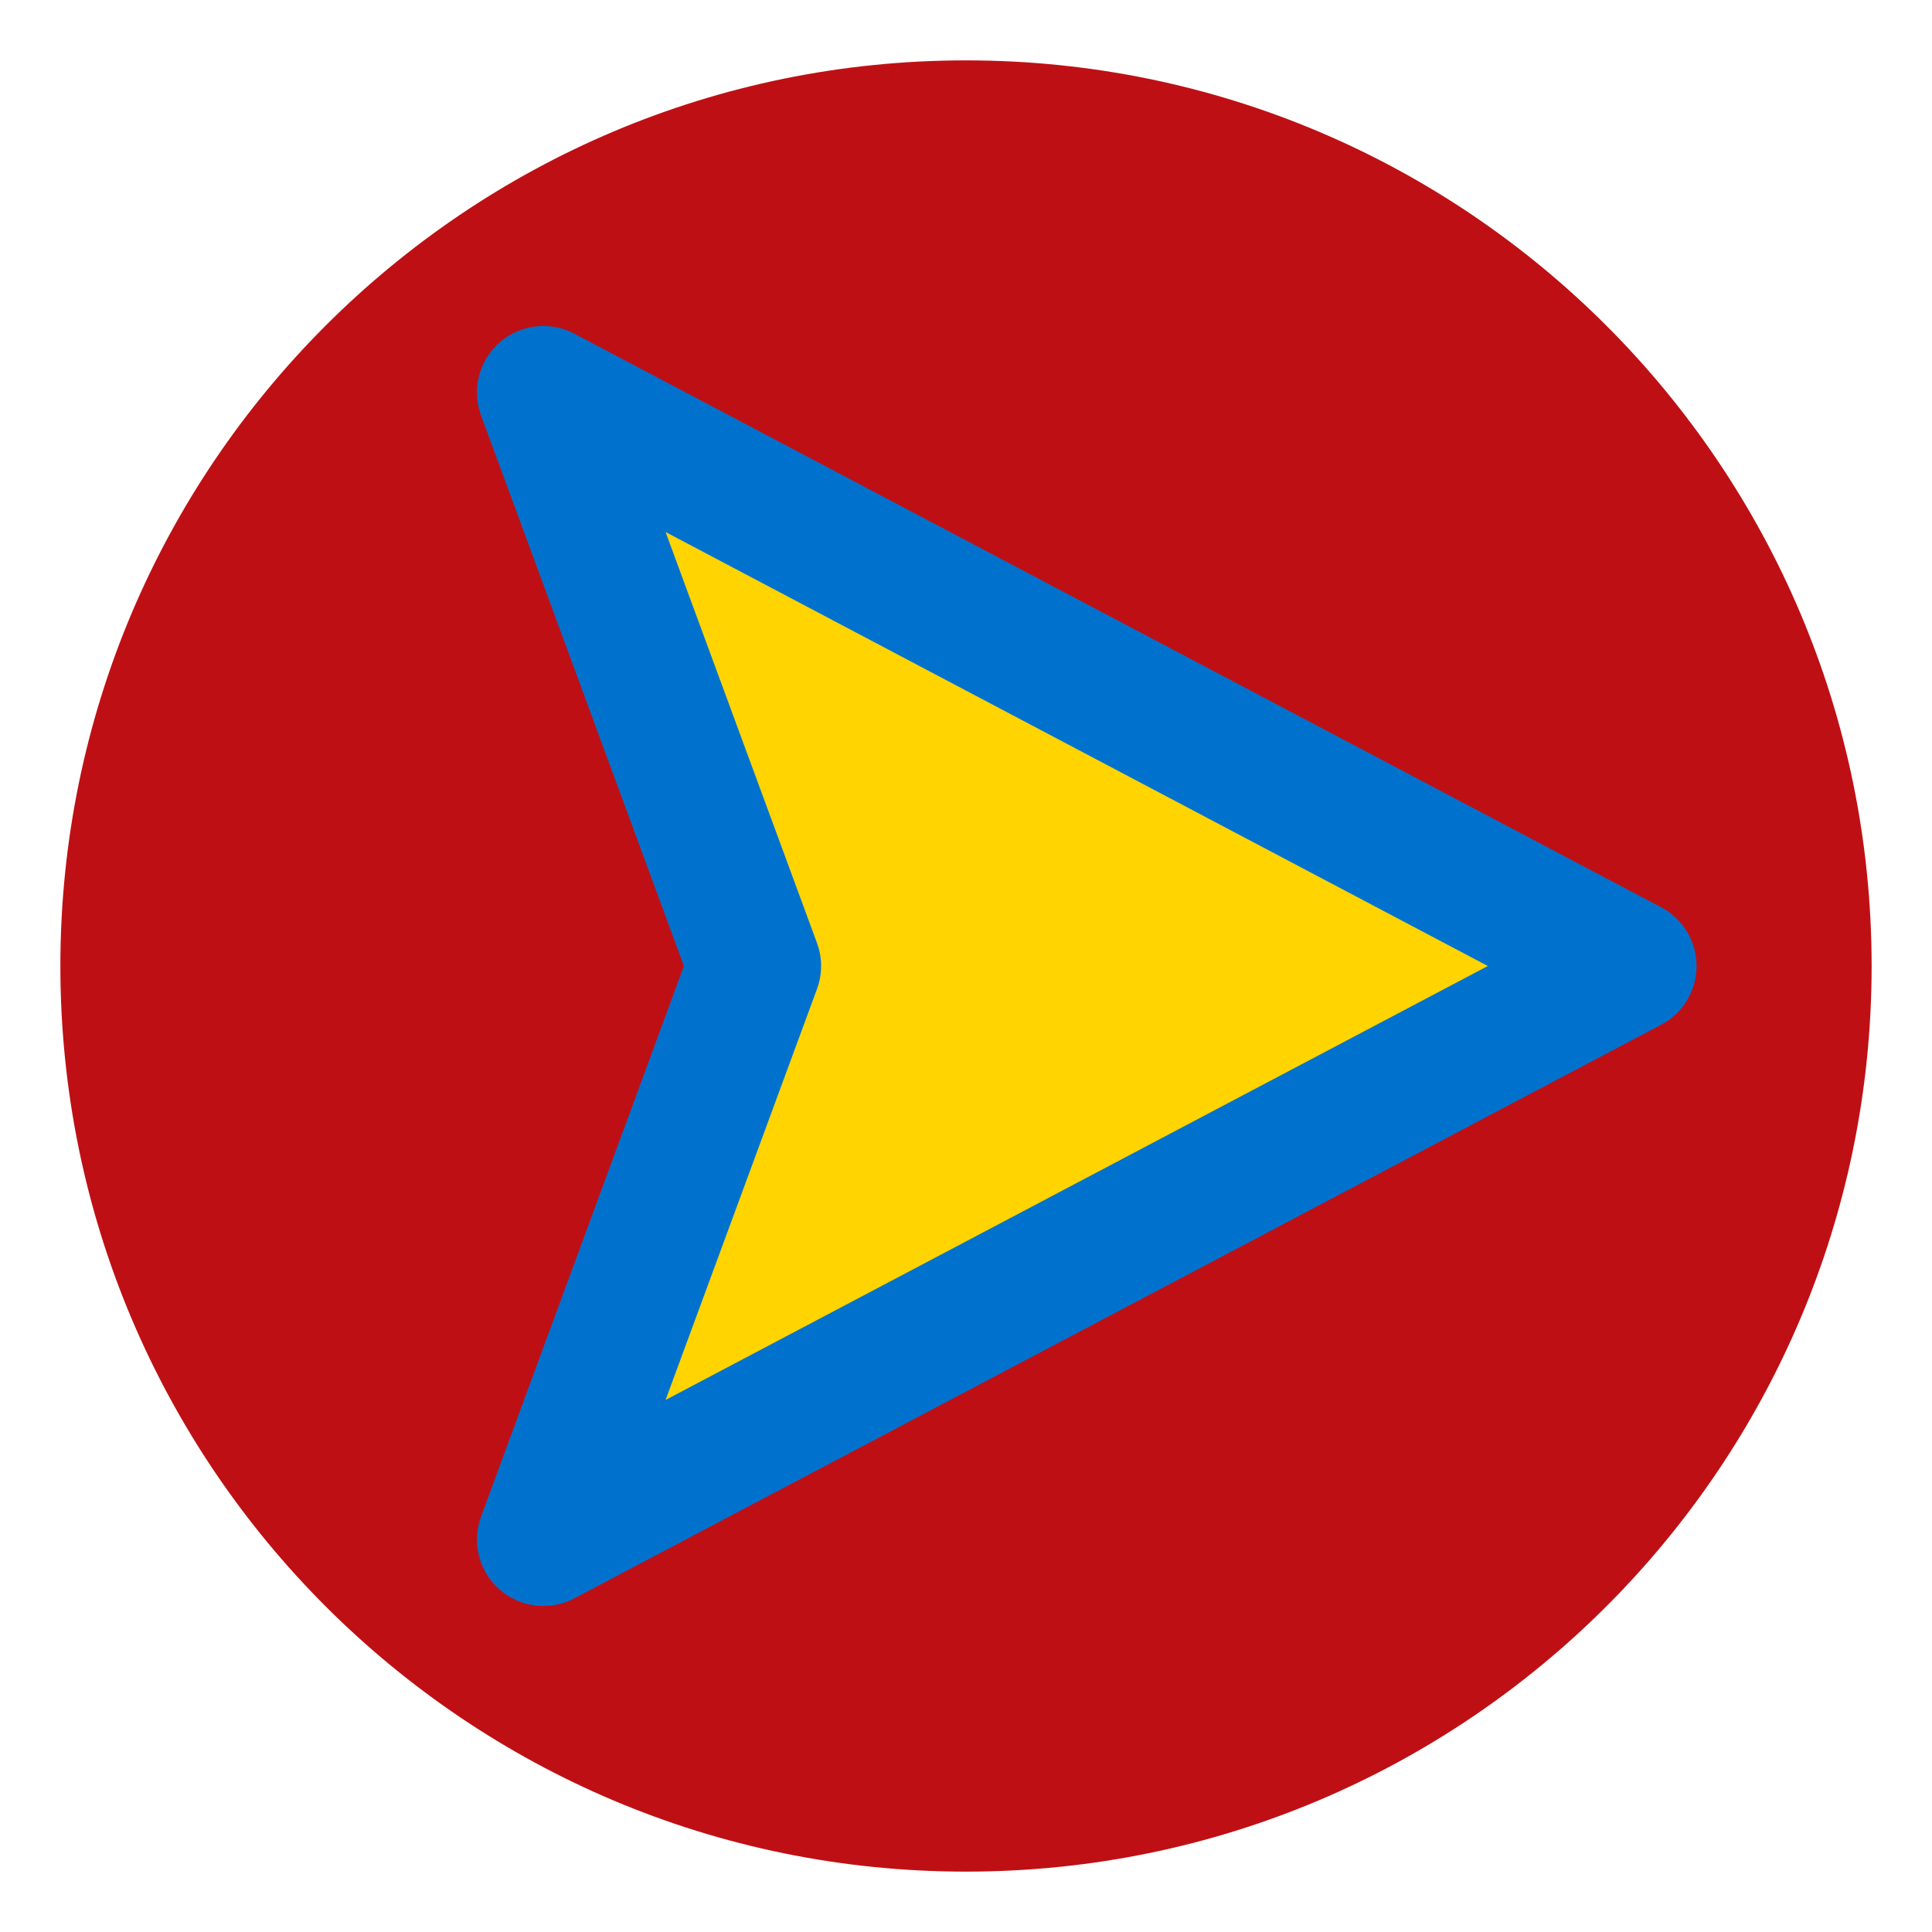
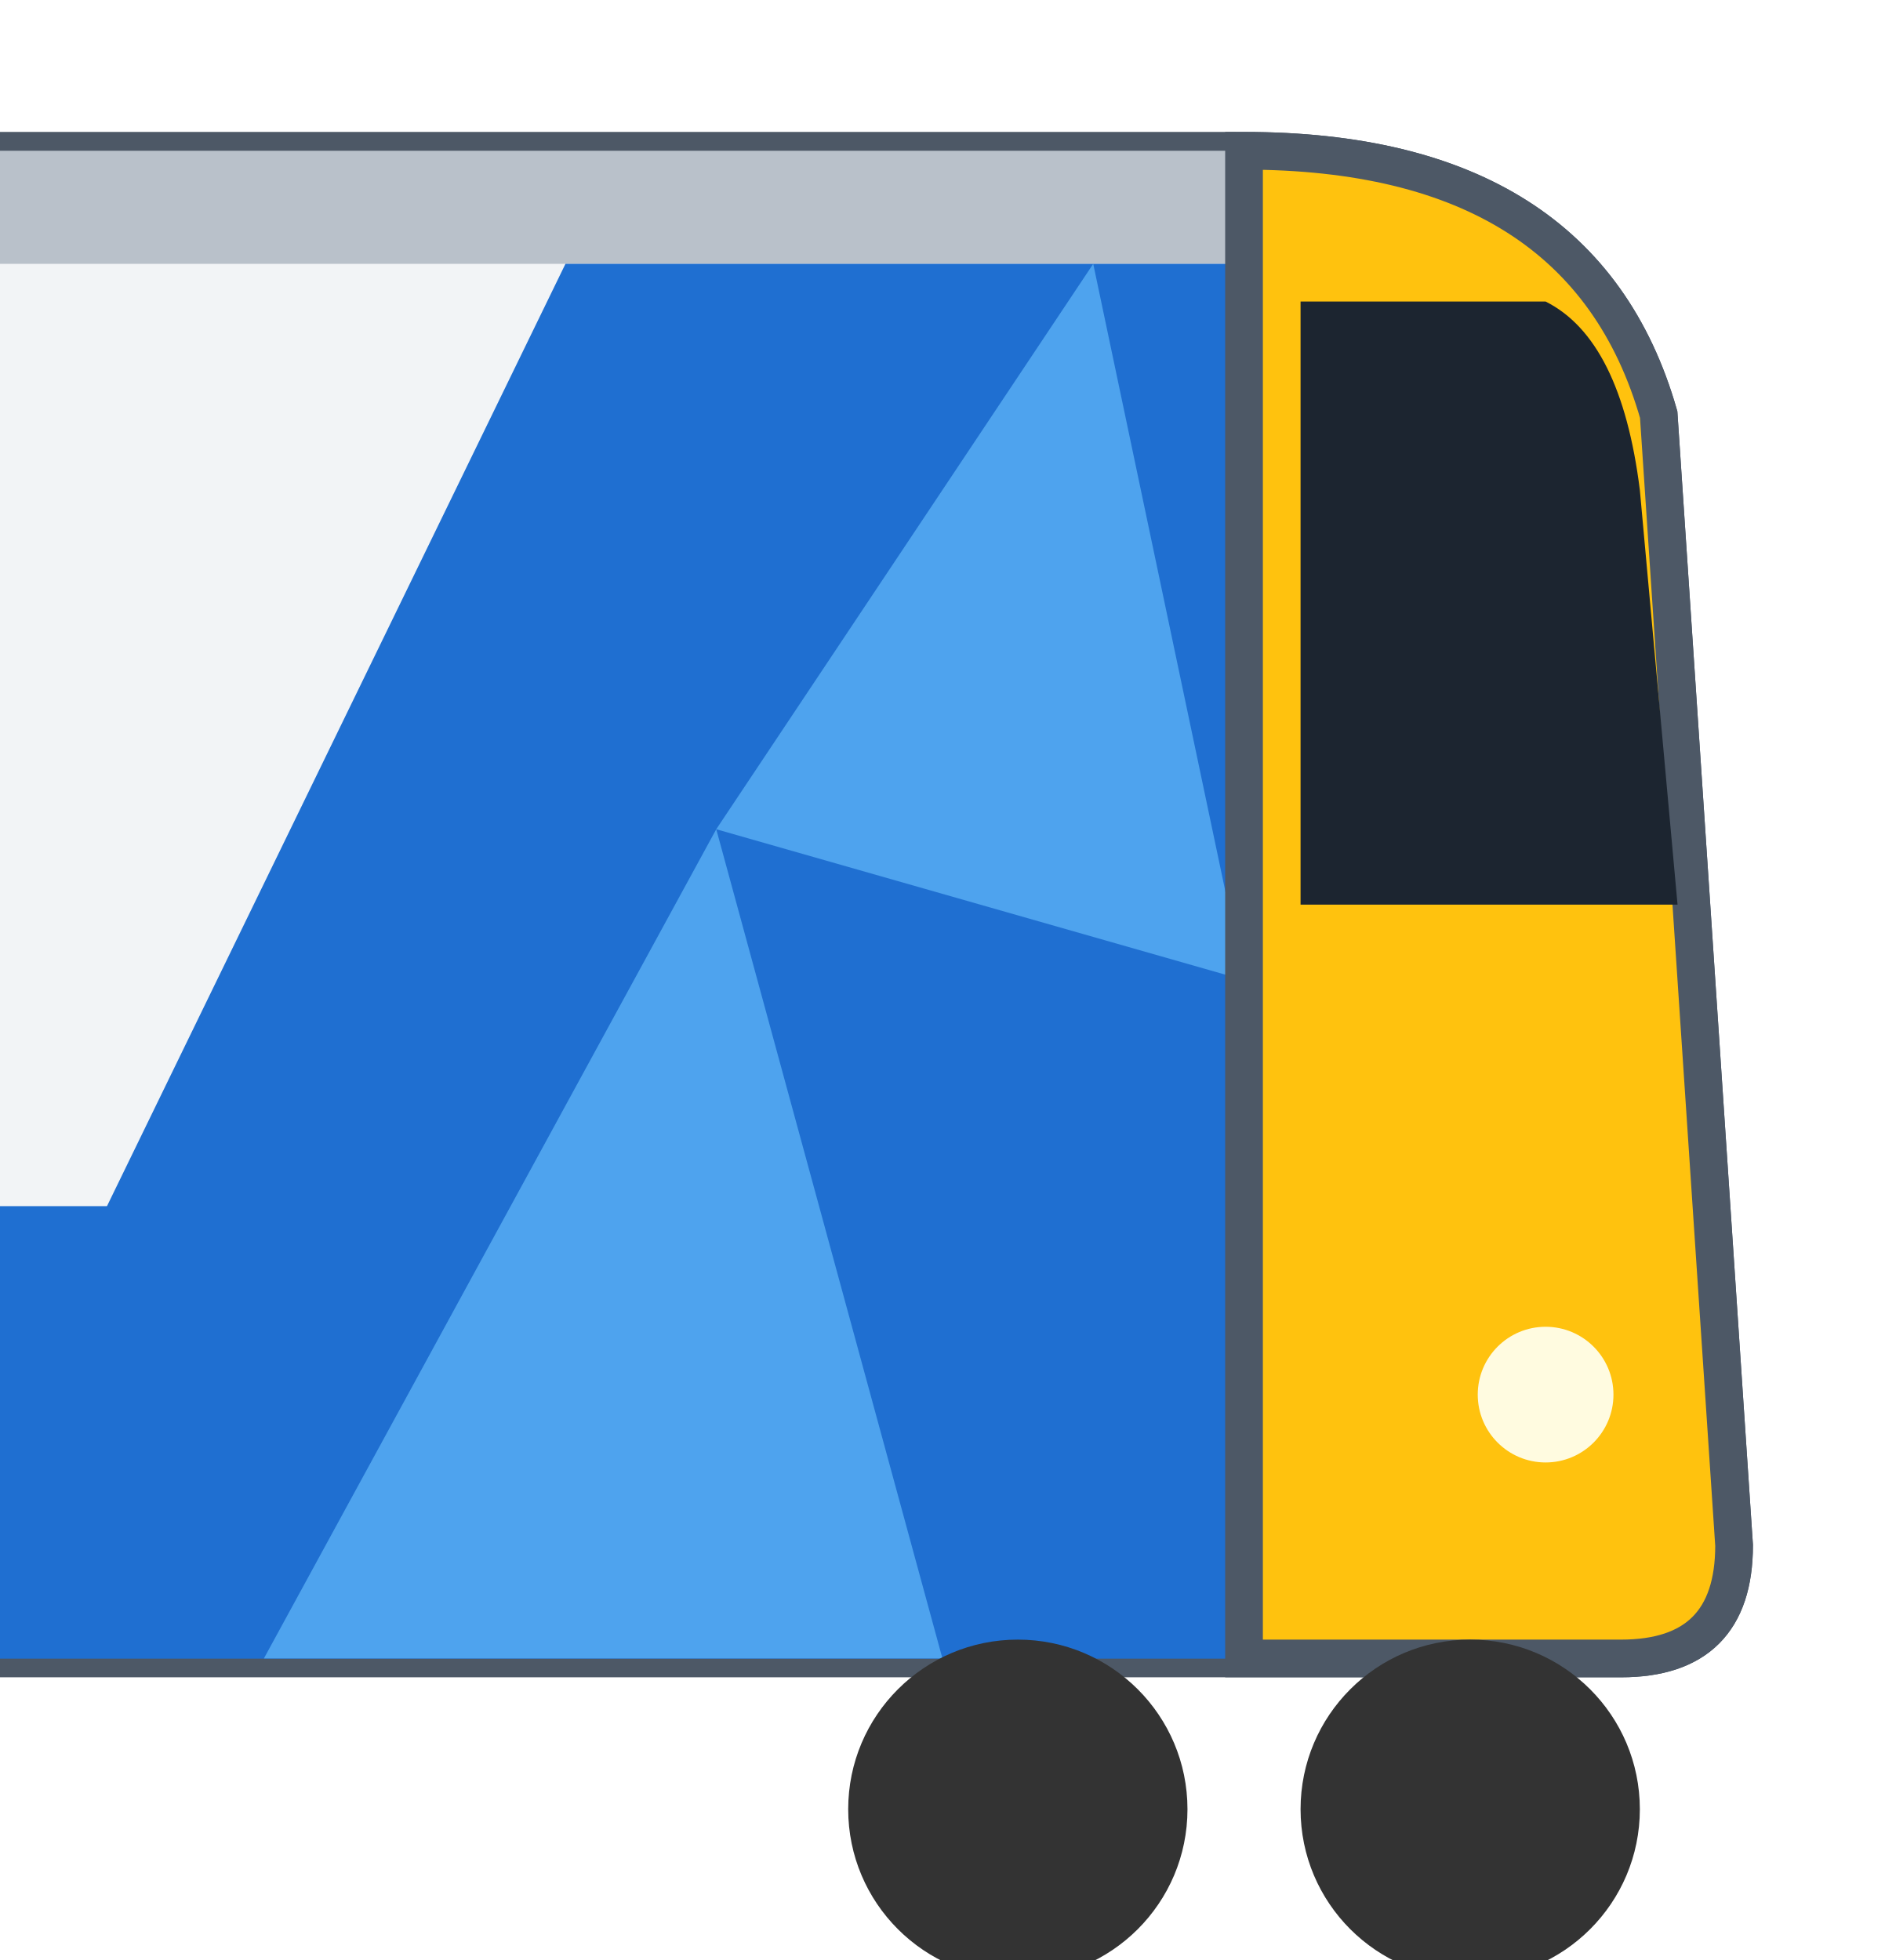
- <svg xmlns="http://www.w3.org/2000/svg" viewBox="0 0 32 32">
-   <circle cx="16" cy="16" r="15" fill="#BE1014" />
-   <path d="M27,16 L9,6.5 L12.5,16 L9,25.5 Z" fill="#ffd400" stroke="#0072ce" stroke-width="2.2" stroke-linejoin="round" />
+ <svg xmlns="http://www.w3.org/2000/svg" viewBox="55 4 50 52">
+   <path d="M0,8 H88 Q97,8 99,15 L101,45 Q101,48 98,48 H0 Z" fill="#f2f4f6" stroke="#4d5866" stroke-width="1" />
+   <rect x="0" y="8" width="88" height="3" fill="#b9c1ca" />
+   <rect x="0" y="36" width="88" height="12" fill="#1f6fd1" />
+   <polygon points="52,48 70,11 88,11 88,48" fill="#1f6fd1" />
+   <polygon points="62,48 74,26 80,48" fill="#4ea3ee" />
+   <polygon points="74,26 84,11 88,30" fill="#4ea3ee" />
+   <path d="M88,8 Q97,8 99,15 L101,45 Q101,48 98,48 H88 Z" fill="#ffc20e" stroke="#4d5866" stroke-width="1" />
+   <path d="M89.5,12 H96 Q98,13 98.5,17 L99.5,28 H89.5 Z" fill="#1c2530" />
+   <circle cx="96" cy="41" r="1.8" fill="#fffbe0" />
+   <circle cx="82" cy="52" r="4.5" fill="#333" />
+   <circle cx="94" cy="52" r="4.5" fill="#333" />
</svg>
